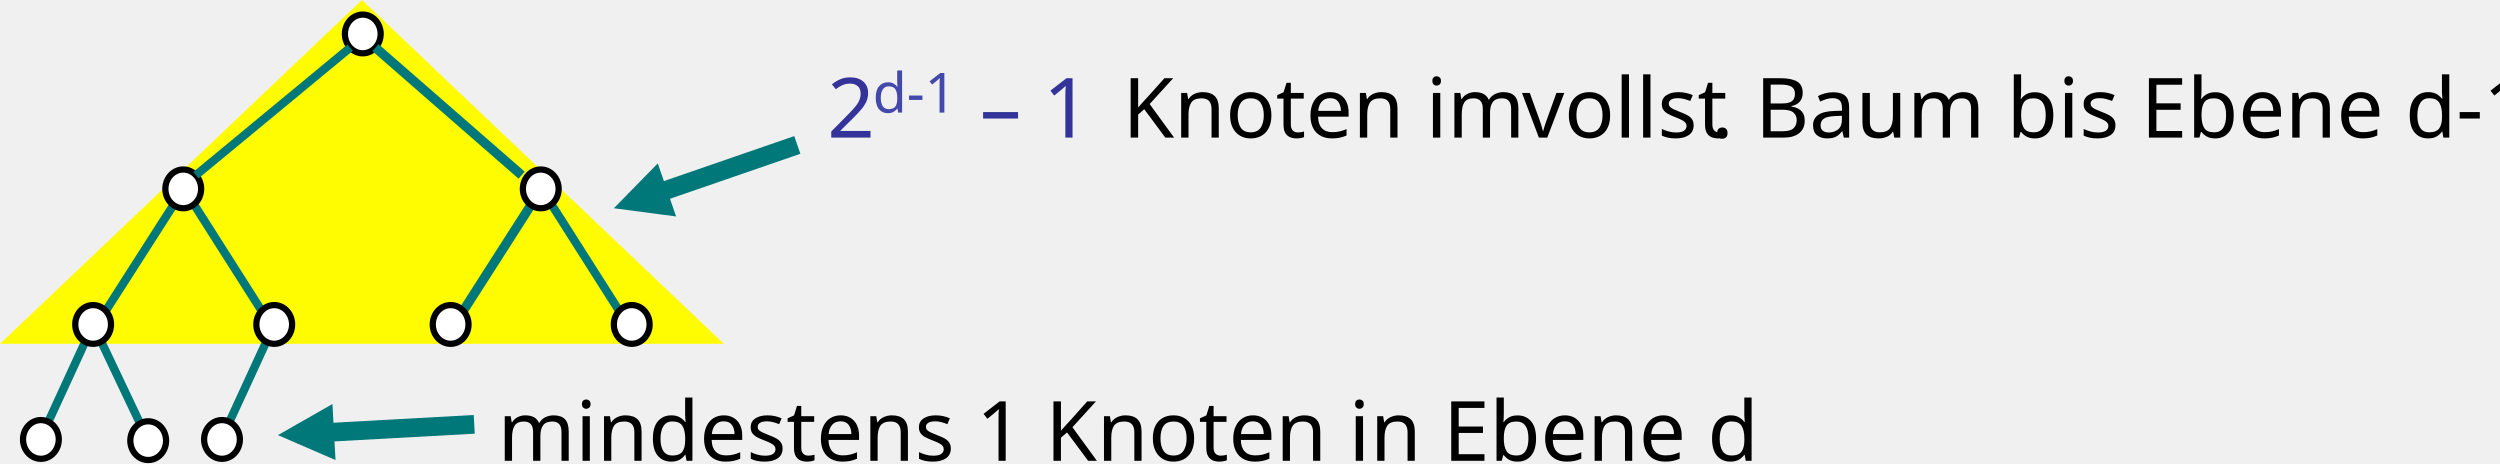
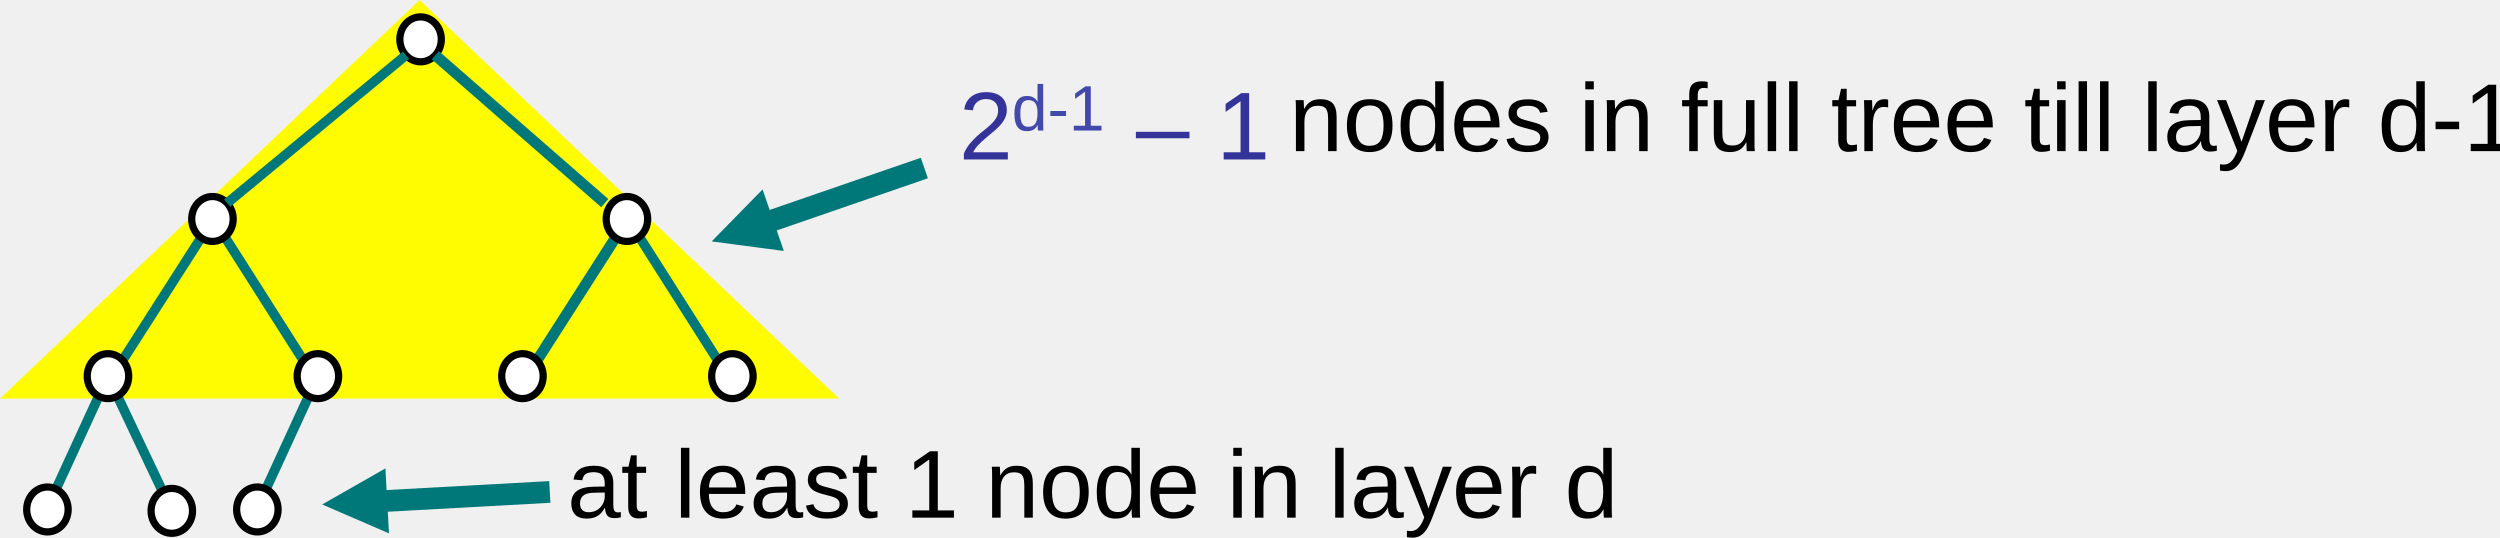
- <svg xmlns="http://www.w3.org/2000/svg" width="751.188" height="139.162" id="svg4126" version="1.1">
+ <svg xmlns="http://www.w3.org/2000/svg" width="647.949" height="139.423" id="svg4126" version="1.1">
  <defs id="defs4128">
    <clipPath clipPathUnits="userSpaceOnUse" id="clipPath482">
      <path d="m 0,2.324581e-5 720,0 0,540 L 0,540 0,2.324581e-5 z" id="path484" />
    </clipPath>
  </defs>
  <g id="layer1" transform="translate(104.1655,-217.0671)">
    <path d="M -104.165,320.375 4.585,217.067 113.335,320.375 l -217.5,0 z" style="fill:#fffb00;fill-opacity:1;fill-rule:evenodd;stroke:none" id="path56" />
    <text style="font-size:15px" id="text60" x="144.404" y="258.403">
-       <tspan id="tspan62" y="258.403" x="144.404" style="font-size:25px;font-variant:normal;font-weight:normal;writing-mode:lr-tb;fill:#333399;fill-opacity:1;fill-rule:nonzero;stroke:none;font-family:Tahoma;-inkscape-font-specification:Tahoma">2</tspan>
+       <tspan id="tspan62" y="258.403" x="144.404" style="font-size:25px;font-variant:normal;font-weight:normal;writing-mode:lr-tb;fill:#333399;fill-opacity:1;fill-rule:nonzero;stroke:none;font-family:Arial;-inkscape-font-specification:Arial">2</tspan>
    </text>
    <text style="font-size:15px" id="text66" x="158.051" y="250.903">
-       <tspan id="tspan68" y="250.903" x="158.051 167.263 173.324" style="font-size:16.667px;font-variant:normal;font-weight:normal;writing-mode:lr-tb;fill:#4349aa;fill-opacity:1;fill-rule:nonzero;stroke:none;font-family:Tahoma;-inkscape-font-specification:Tahoma">d-1</tspan>
+       <tspan id="tspan68" y="250.903" x="158.051 167.263 173.324" style="font-size:16.667px;font-variant:normal;font-weight:normal;writing-mode:lr-tb;fill:#4349aa;fill-opacity:1;fill-rule:nonzero;stroke:none;font-family:Arial;-inkscape-font-specification:Arial">d-1</tspan>
    </text>
    <text style="font-size:15px" id="text72" x="190.229" y="258.403">
-       <tspan id="tspan74" y="258.403" x="190.229 203.866 211.679 225.316" style="font-size:25px;font-variant:normal;font-weight:normal;writing-mode:lr-tb;fill:#333399;fill-opacity:1;fill-rule:nonzero;stroke:none;font-family:Tahoma;-inkscape-font-specification:Tahoma">– 1</tspan>
+       <tspan id="tspan74" y="258.403" x="190.229 203.866 211.679 211.679 225.316" style="font-size:25px;font-variant:normal;font-weight:normal;writing-mode:lr-tb;fill:#333399;fill-opacity:1;fill-rule:nonzero;stroke:none;font-family:Arial;-inkscape-font-specification:Arial">– 1</tspan>
    </text>
    <text style="font-size:15px" id="text78" x="233.149" y="258.403">
-       <tspan id="tspan80" y="258.403" x="233.149 247.846 261.786 275.361 283.724 296.884 310.824 318.636 324.349 345.344" style="font-size:25px;font-variant:normal;font-weight:normal;writing-mode:lr-tb;fill:#000000;fill-opacity:1;fill-rule:nonzero;stroke:none;font-family:Tahoma;-inkscape-font-specification:Tahoma">Knoten im</tspan>
-     </text>
-     <text style="font-size:15px" id="text84" x="353.156" y="258.403">
-       <tspan id="tspan86" y="258.403" x="353.156 365.411 378.986 384.771 390.483 401.641" style="font-size:25px;font-variant:normal;font-weight:normal;writing-mode:lr-tb;fill:#000000;fill-opacity:1;fill-rule:nonzero;stroke:none;font-family:Tahoma;-inkscape-font-specification:Tahoma">vollst</tspan>
-     </text>
-     <text style="font-size:15px" id="text90" x="410.004" y="258.403">
-       <tspan id="tspan92" y="258.403" x="410.004 417.572 425.384 440.239 453.361 467.301 488.297 496.109 509.927 515.639 526.797 534.609 548.634 562.451 575.612 589.552 602.711 610.524 624.342 633.424 644.399" style="font-size:25px;font-variant:normal;font-weight:normal;writing-mode:lr-tb;fill:#000000;fill-opacity:1;fill-rule:nonzero;stroke:none;font-family:Tahoma;-inkscape-font-specification:Tahoma">. Baum bis Ebene d-1</tspan>
+       <tspan id="tspan80" x="310.824 345.344" style="font-size:25px;font-variant:normal;font-weight:normal;writing-mode:lr-tb;fill:#000000;fill-opacity:1;fill-rule:nonzero;stroke:none;font-family:Tahoma;-inkscape-font-specification:Tahoma" />
    </text>
    <path id="path98" style="fill:none;stroke:#007879;stroke-width:5.625;stroke-linecap:butt;stroke-linejoin:round;stroke-miterlimit:10;stroke-opacity:1;stroke-dasharray:none" d="M 135.404,260.615 85.598,277.804" />
    <path d="m 93.48,266.158 -13.199,13.481 18.704,2.471 -5.505,-15.952 z" style="fill:#007879;fill-opacity:1;fill-rule:evenodd;stroke:none" id="path100" />
    <g transform="matrix(1.25,0,0,-1.25,-239.1655,469.4645)" id="g478">
      <g id="g480" clip-path="url(#clipPath482)">
        <g id="g486" transform="matrix(7.874014e-5,0,0,7.874014e-5,117.5369,95.99418)">
          <path d="M -0.029,0.008 163180.1,354750" style="fill:none;stroke:#007879;stroke-width:25400;stroke-linecap:butt;stroke-linejoin:round;stroke-miterlimit:10;stroke-opacity:1;stroke-dasharray:none" id="path488" />
        </g>
        <g id="g490" transform="matrix(-7.874014e-5,0,0,7.874014e-5,143.6237,95.99418)">
          <path d="M 0.079,0.008 168122,354750" style="fill:none;stroke:#007879;stroke-width:25400;stroke-linecap:butt;stroke-linejoin:round;stroke-miterlimit:10;stroke-opacity:1;stroke-dasharray:none" id="path492" />
        </g>
        <path d="m 113.534,96.285 c 0,2.571 1.925,4.655 4.299,4.655 2.374,0 4.299,-2.084 4.299,-4.655 0,-2.571 -1.925,-4.656 -4.299,-4.656 -2.374,0 -4.299,2.084 -4.299,4.656 z" style="fill:#ffffff;fill-opacity:1;fill-rule:evenodd;stroke:none" id="path494" />
        <g id="g496" transform="matrix(7.874014e-5,0,0,-7.874014e-5,113.5339,100.9406)">
          <path d="M 0.009,59125.04 C 0.009,26471.21 24441.64,0.048 54592.04,0.048 84742.33,0.048 109184,26471.21 109184,59125.04 109184,91778.86 84742.33,118250 54592.04,118250 24441.64,118250 0.009,91778.86 0.009,59125.04 z" style="fill:none;stroke:#000000;stroke-width:19050;stroke-linecap:butt;stroke-linejoin:round;stroke-miterlimit:10;stroke-opacity:1;stroke-dasharray:none" id="path498" />
        </g>
        <path d="m 139.325,95.994 c 0,2.571 1.925,4.656 4.299,4.656 2.374,0 4.299,-2.084 4.299,-4.656 0,-2.571 -1.925,-4.656 -4.299,-4.656 -2.374,0 -4.299,2.084 -4.299,4.656 z" style="fill:#ffffff;fill-opacity:1;fill-rule:evenodd;stroke:none" id="path500" />
        <g id="g502" transform="matrix(7.874014e-5,0,0,-7.874014e-5,139.3251,100.6497)">
          <path d="M -0.035,59125.03 C -0.035,26471.21 24441.69,0.047 54591.99,0.047 84742.29,0.047 109184,26471.21 109184,59125.03 109184,91778.86 84742.29,118250 54591.99,118250 24441.69,118250 -0.035,91778.86 -0.035,59125.03 z" style="fill:none;stroke:#000000;stroke-width:19050;stroke-linecap:butt;stroke-linejoin:round;stroke-miterlimit:10;stroke-opacity:1;stroke-dasharray:none" id="path504" />
        </g>
        <g id="g506" transform="matrix(7.874014e-5,0,0,7.874014e-5,161.0675,95.99418)">
          <path d="M 0.014,0.008 163180,354750" style="fill:none;stroke:#007879;stroke-width:25400;stroke-linecap:butt;stroke-linejoin:round;stroke-miterlimit:10;stroke-opacity:1;stroke-dasharray:none" id="path508" />
        </g>
        <path d="m 157.065,96.285 c 0,2.571 1.925,4.655 4.299,4.655 2.374,0 4.299,-2.084 4.299,-4.655 0,-2.571 -1.925,-4.656 -4.299,-4.656 -2.374,0 -4.299,2.084 -4.299,4.656 z" style="fill:#ffffff;fill-opacity:1;fill-rule:evenodd;stroke:none" id="path510" />
        <g id="g512" transform="matrix(7.874014e-5,0,0,-7.874014e-5,157.0645,100.9406)">
          <path d="M 0.024,59125.04 C 0.024,26471.21 24441.75,0.048 54592.05,0.048 84742.34,0.048 109184.1,26471.21 109184.1,59125.04 109184.1,91778.86 84742.34,118250 54592.05,118250 24441.75,118250 0.024,91778.86 0.024,59125.04 z" style="fill:none;stroke:#000000;stroke-width:19050;stroke-linecap:butt;stroke-linejoin:round;stroke-miterlimit:10;stroke-opacity:1;stroke-dasharray:none" id="path514" />
        </g>
        <g id="g516" transform="matrix(7.874014e-5,0,0,7.874014e-5,133.4253,127.2193)">
          <path d="M -0.031,-0.066 238108.9,372066.9" style="fill:none;stroke:#007879;stroke-width:25400;stroke-linecap:butt;stroke-linejoin:round;stroke-miterlimit:10;stroke-opacity:1;stroke-dasharray:none" id="path518" />
        </g>
        <g id="g520" transform="matrix(-7.874014e-5,0,0,7.874014e-5,170.8768,127.2193)">
          <path d="M -0.088,-0.066 236528.9,372066.9" style="fill:none;stroke:#007879;stroke-width:25400;stroke-linecap:butt;stroke-linejoin:round;stroke-miterlimit:10;stroke-opacity:1;stroke-dasharray:none" id="path522" />
        </g>
        <path d="m 126.087,123.927 c 0,2.571 1.925,4.655 4.299,4.655 2.374,0 4.299,-2.084 4.299,-4.655 0,-2.571 -1.925,-4.655 -4.299,-4.655 -2.374,0 -4.299,2.084 -4.299,4.655 z" style="fill:#ffffff;fill-opacity:1;fill-rule:evenodd;stroke:none" id="path524" />
        <g id="g526" transform="matrix(7.874014e-5,0,0,-7.874014e-5,126.0872,128.5827)">
          <path d="M 0.027,59125.02 C 0.027,26471.2 24441.66,0.038 54591.96,0.038 84742.45,0.038 109184,26471.2 109184,59125.02 109184,91778.85 84742.45,118250 54591.96,118250 24441.66,118250 0.027,91778.85 0.027,59125.02 z" style="fill:none;stroke:#000000;stroke-width:19050;stroke-linecap:butt;stroke-linejoin:round;stroke-miterlimit:10;stroke-opacity:1;stroke-dasharray:none" id="path528" />
        </g>
        <path d="m 169.618,123.927 c 0,2.571 1.925,4.655 4.298,4.655 2.374,0 4.299,-2.084 4.299,-4.655 0,-2.571 -1.925,-4.655 -4.299,-4.655 -2.374,0 -4.298,2.084 -4.298,4.655 z" style="fill:#ffffff;fill-opacity:1;fill-rule:evenodd;stroke:none" id="path530" />
        <g id="g532" transform="matrix(7.874014e-5,0,0,-7.874014e-5,169.6179,128.5827)">
          <path d="M -0.111,59125.02 C -0.111,26471.2 24441.62,0.038 54591.91,0.038 84742.21,0.038 109183.9,26471.2 109183.9,59125.02 109183.9,91778.85 84742.21,118250 54591.91,118250 24441.62,118250 -0.111,91778.85 -0.111,59125.02 z" style="fill:none;stroke:#000000;stroke-width:19050;stroke-linecap:butt;stroke-linejoin:round;stroke-miterlimit:10;stroke-opacity:1;stroke-dasharray:none" id="path534" />
        </g>
        <path d="m 147.751,156.516 c 0,2.571 1.925,4.655 4.299,4.655 2.374,0 4.299,-2.084 4.299,-4.655 0,-2.571 -1.925,-4.655 -4.299,-4.655 -2.374,0 -4.299,2.084 -4.299,4.655 z" style="fill:#ffffff;fill-opacity:1;fill-rule:evenodd;stroke:none" id="path536" />
        <g id="g538" transform="matrix(7.874014e-5,0,0,-7.874014e-5,147.7511,161.1715)">
          <path d="M -0.078,59125.18 C -0.078,26471.35 24441.65,0.092 54591.95,0.092 84742.24,0.092 109184,26471.35 109184,59125.18 109184,91779 84742.24,118250.1 54591.95,118250.1 24441.65,118250.1 -0.078,91779 -0.078,59125.18 z" style="fill:none;stroke:#000000;stroke-width:19050;stroke-linecap:butt;stroke-linejoin:round;stroke-miterlimit:10;stroke-opacity:1;stroke-dasharray:none" id="path540" />
        </g>
        <g id="g542" transform="matrix(7.874014e-5,0,0,7.874014e-5,219.3643,127.2193)">
          <path d="M -0.166,-0.066 238108.8,372066.9" style="fill:none;stroke:#007879;stroke-width:28575;stroke-linecap:butt;stroke-linejoin:round;stroke-miterlimit:10;stroke-opacity:1;stroke-dasharray:none" id="path544" />
        </g>
        <g id="g546" transform="matrix(-7.874014e-5,0,0,7.874014e-5,256.8158,127.2193)">
          <path d="M 0.14,-0.066 236529.2,372066.9" style="fill:none;stroke:#007879;stroke-width:25400;stroke-linecap:butt;stroke-linejoin:round;stroke-miterlimit:10;stroke-opacity:1;stroke-dasharray:none" id="path548" />
        </g>
        <path d="m 212.026,123.927 c 0,2.571 1.925,4.655 4.299,4.655 2.374,0 4.299,-2.084 4.299,-4.655 0,-2.571 -1.925,-4.655 -4.299,-4.655 -2.374,0 -4.299,2.084 -4.299,4.655 z" style="fill:#ffffff;fill-opacity:1;fill-rule:evenodd;stroke:none" id="path550" />
        <g id="g552" transform="matrix(7.874014e-5,0,0,-7.874014e-5,212.0261,128.5827)">
          <path d="M -0.073,59125.02 C -0.073,26471.2 24441.66,0.038 54591.95,0.038 84742.25,0.038 109184,26471.2 109184,59125.02 109184,91778.85 84742.25,118250 54591.95,118250 24441.66,118250 -0.073,91778.85 -0.073,59125.02 z" style="fill:none;stroke:#000000;stroke-width:19050;stroke-linecap:butt;stroke-linejoin:round;stroke-miterlimit:10;stroke-opacity:1;stroke-dasharray:none" id="path554" />
        </g>
        <path d="m 255.557,123.927 c 0,2.571 1.925,4.655 4.299,4.655 2.374,0 4.299,-2.084 4.299,-4.655 0,-2.571 -1.925,-4.655 -4.299,-4.655 -2.374,0 -4.299,2.084 -4.299,4.655 z" style="fill:#ffffff;fill-opacity:1;fill-rule:evenodd;stroke:none" id="path556" />
        <g id="g558" transform="matrix(7.874014e-5,0,0,-7.874014e-5,255.5567,128.5827)">
          <path d="M -0.002,59125.02 C -0.002,26471.2 24441.53,0.038 54592.02,0.038 84742.52,0.038 109184,26471.2 109184,59125.02 109184,91778.85 84742.52,118250 54592.02,118250 24441.53,118250 -0.002,91778.85 -0.002,59125.02 z" style="fill:none;stroke:#000000;stroke-width:19050;stroke-linecap:butt;stroke-linejoin:round;stroke-miterlimit:10;stroke-opacity:1;stroke-dasharray:none" id="path560" />
        </g>
        <path d="m 233.69,156.516 c 0,2.571 1.925,4.655 4.299,4.655 2.374,0 4.299,-2.084 4.299,-4.655 0,-2.571 -1.925,-4.655 -4.299,-4.655 -2.374,0 -4.299,2.084 -4.299,4.655 z" style="fill:#ffffff;fill-opacity:1;fill-rule:evenodd;stroke:none" id="path562" />
        <g id="g564" transform="matrix(7.874014e-5,0,0,-7.874014e-5,233.69,161.1715)">
          <path d="M 0.069,59125.18 C 0.069,26471.35 24441.8,0.092 54592.09,0.092 84742.39,0.092 109184.1,26471.35 109184.1,59125.18 109184.1,91779 84742.39,118250.1 54592.09,118250.1 24441.8,118250.1 0.069,91779 0.069,59125.18 z" style="fill:none;stroke:#000000;stroke-width:19050;stroke-linecap:butt;stroke-linejoin:round;stroke-miterlimit:10;stroke-opacity:1;stroke-dasharray:none" id="path566" />
        </g>
        <path d="m 190.907,193.76 c 0,2.571 1.925,4.655 4.299,4.655 2.374,0 4.299,-2.084 4.299,-4.655 0,-2.571 -1.925,-4.655 -4.299,-4.655 -2.374,0 -4.299,2.084 -4.299,4.655 z" style="fill:#ffffff;fill-opacity:1;fill-rule:evenodd;stroke:none" id="path568" />
        <g id="g570" transform="matrix(7.874014e-5,0,0,-7.874014e-5,190.9075,198.4156)">
          <path d="M -0.03,59125.22 C -0.03,26471.4 24441.7,0.14 54592,0.14 84742.29,0.14 109184,26471.4 109184,59125.22 109184,91779.05 84742.29,118250.1 54592,118250.1 24441.7,118250.1 -0.03,91779.05 -0.03,59125.22 z" style="fill:none;stroke:#000000;stroke-width:19050;stroke-linecap:butt;stroke-linejoin:round;stroke-miterlimit:10;stroke-opacity:1;stroke-dasharray:none" id="path572" />
        </g>
        <g id="g574" transform="matrix(7.874014e-5,0,0,7.874014e-5,155.0892,159.808)">
          <path d="M -0.014,-0.061 470883.9,389384" style="fill:none;stroke:#007879;stroke-width:25400;stroke-linecap:butt;stroke-linejoin:round;stroke-miterlimit:10;stroke-opacity:1;stroke-dasharray:none" id="path576" />
        </g>
        <g id="g578" transform="matrix(-7.874014e-5,0,0,7.874014e-5,233.3945,159.808)">
          <path d="M 0.053,-0.061 446390.1,389384" style="fill:none;stroke:#007879;stroke-width:28575;stroke-linecap:butt;stroke-linejoin:round;stroke-miterlimit:10;stroke-opacity:1;stroke-dasharray:none" id="path580" />
        </g>
        <g id="g582" transform="matrix(-7.874014e-5,0,0,-7.874014e-5,222,99.9163)">
          <path d="M -0.046,0.071 542324.1,29804.94" style="fill:none;stroke:#007879;stroke-width:57150;stroke-linecap:butt;stroke-linejoin:round;stroke-miterlimit:10;stroke-opacity:1;stroke-dasharray:none" id="path584" />
        </g>
        <path d="m 187.913,104.803 -13.109,-7.481 13.85,-5.999 -0.741,13.48 z" style="fill:#007879;fill-opacity:1;fill-rule:evenodd;stroke:none" id="path586" />
-         <g id="g588" transform="translate(227.6301,111.156)">
-           <text transform="matrix(1,0,0,-1,0,-20)" id="text590">
-             <tspan style="font-size:20px;font-variant:normal;font-weight:normal;writing-mode:lr-tb;fill:#000000;fill-opacity:1;fill-rule:nonzero;stroke:none;font-family:Tahoma;-inkscape-font-specification:Tahoma" x="0 16.796 21.366 32.518 43.572 54.1 63.026 69.716 80.244 91.396 100.322 106.572 117.49 123.74 135.498 146.65 157.51 164.2 174.728 185.88 192.13 196.7 207.852 214.102 225.322 236.376 246.904 258.056 268.584 274.834 285.888" y="0" id="tspan592">mindestens 1 Knoten in Ebene d</tspan>
-           </text>
-         </g>
+         <g id="g588" transform="translate(227.6301,111.156)" />
      </g>
    </g>
+     <text style="font-size:15px" id="text72-4" x="270.229" y="258.403">
+       <tspan id="tspan74-7" x="283.866 291.679 305.316" style="font-size:25px;font-variant:normal;font-weight:normal;writing-mode:lr-tb;fill:#333399;fill-opacity:1;fill-rule:nonzero;stroke:none;font-family:Arial;-inkscape-font-specification:Arial" />
+     </text>
+     <text xml:space="preserve" style="font-size:25px;font-style:normal;font-variant:normal;font-weight:normal;font-stretch:normal;text-align:start;line-height:125%;letter-spacing:0px;word-spacing:0px;text-anchor:start;fill:#000000;fill-opacity:1;stroke:none;font-family:Arial;-inkscape-font-specification:Sans" x="229.977" y="256.229" id="text3076">
+       <tspan id="tspan3078" x="229.977" y="256.229">nodes in full tree till layer d-1</tspan>
+     </text>
+     <text xml:space="preserve" style="font-size:25px;font-style:normal;font-variant:normal;font-weight:normal;font-stretch:normal;text-align:start;line-height:125%;letter-spacing:0px;word-spacing:0px;text-anchor:start;fill:#000000;fill-opacity:1;stroke:none;font-family:Arial;-inkscape-font-specification:Sans" x="42.835" y="351.229" id="text3076-1">
+       <tspan id="tspan3078-8" x="42.835" y="351.229">at least 1 node in layer d</tspan>
+     </text>
  </g>
</svg>
